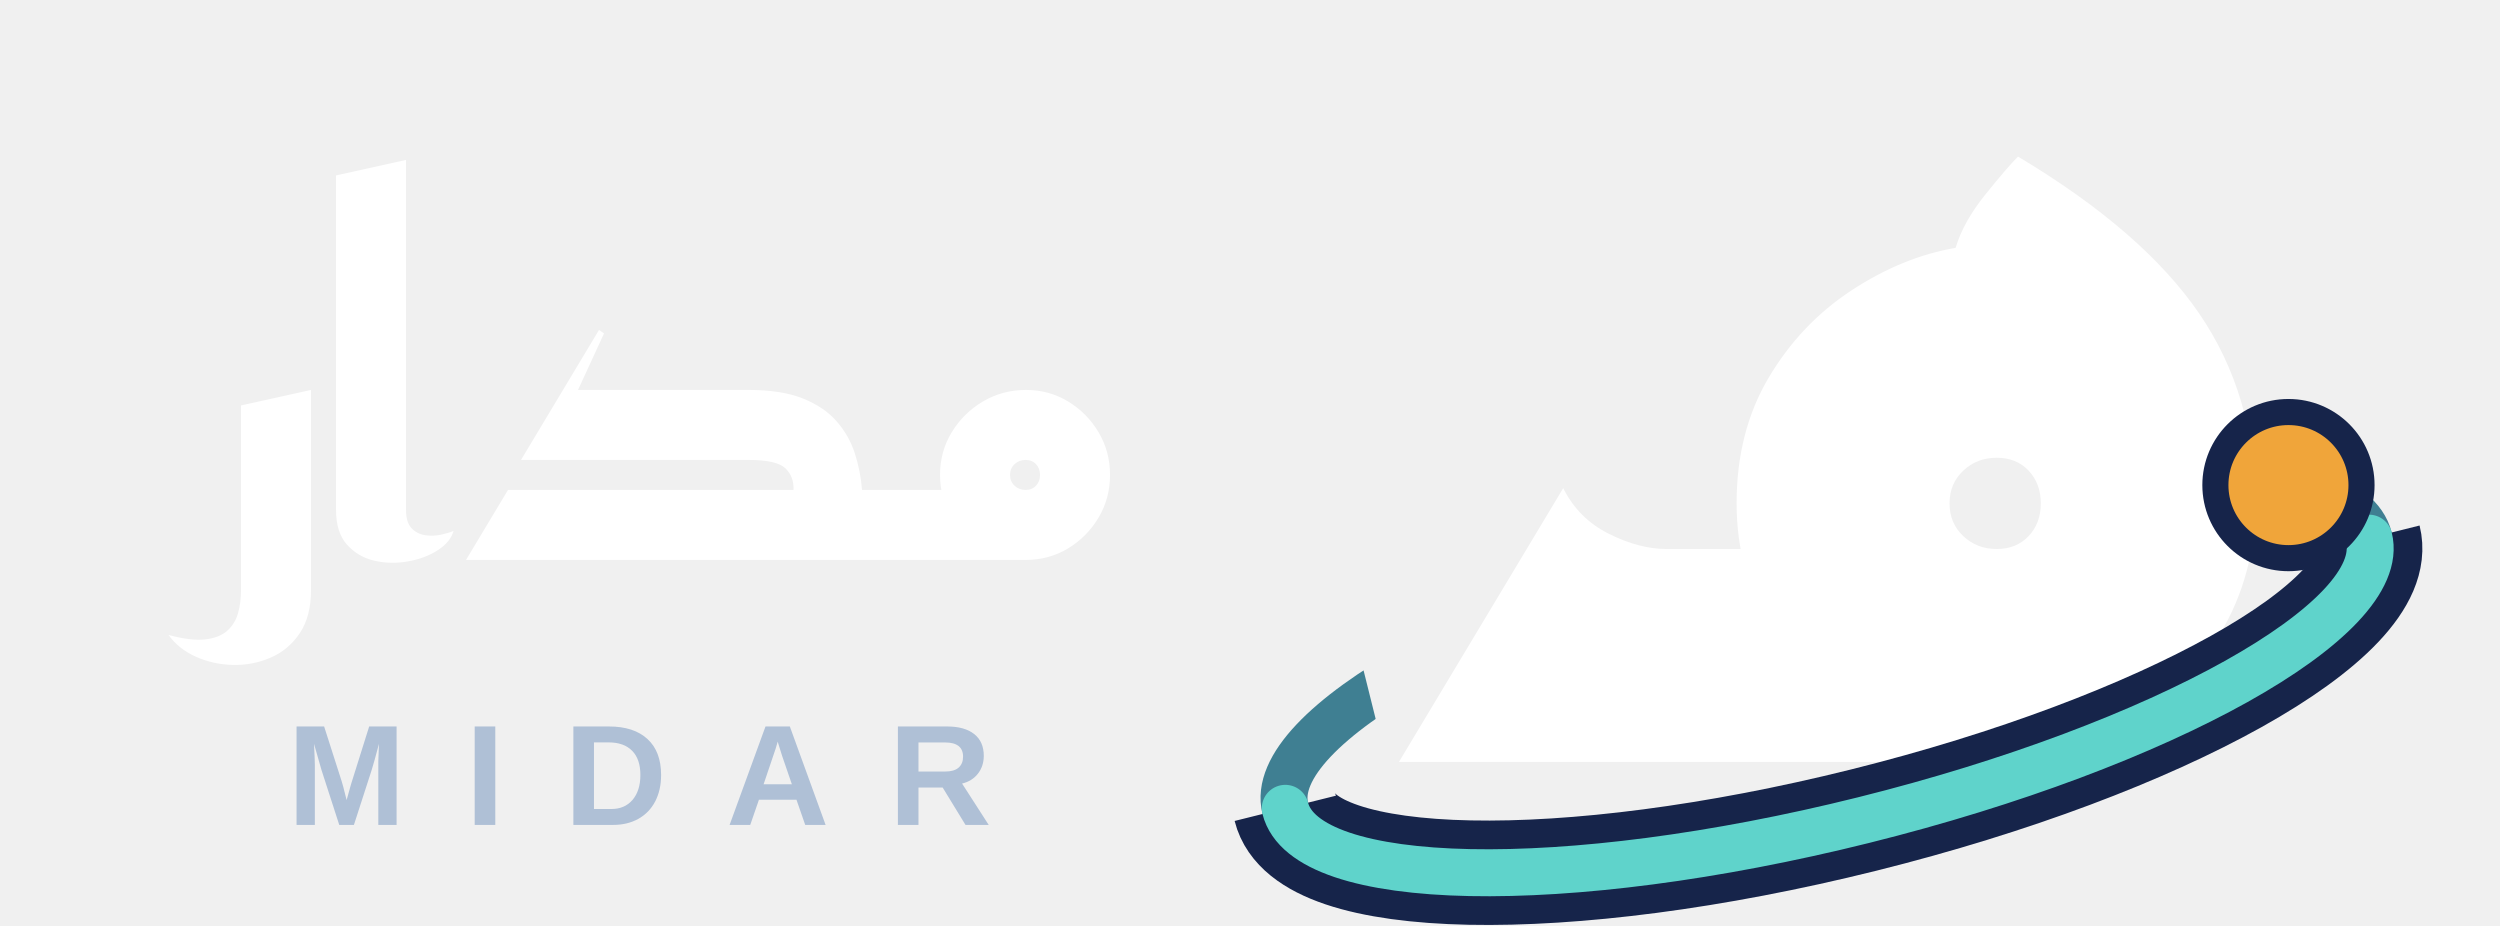
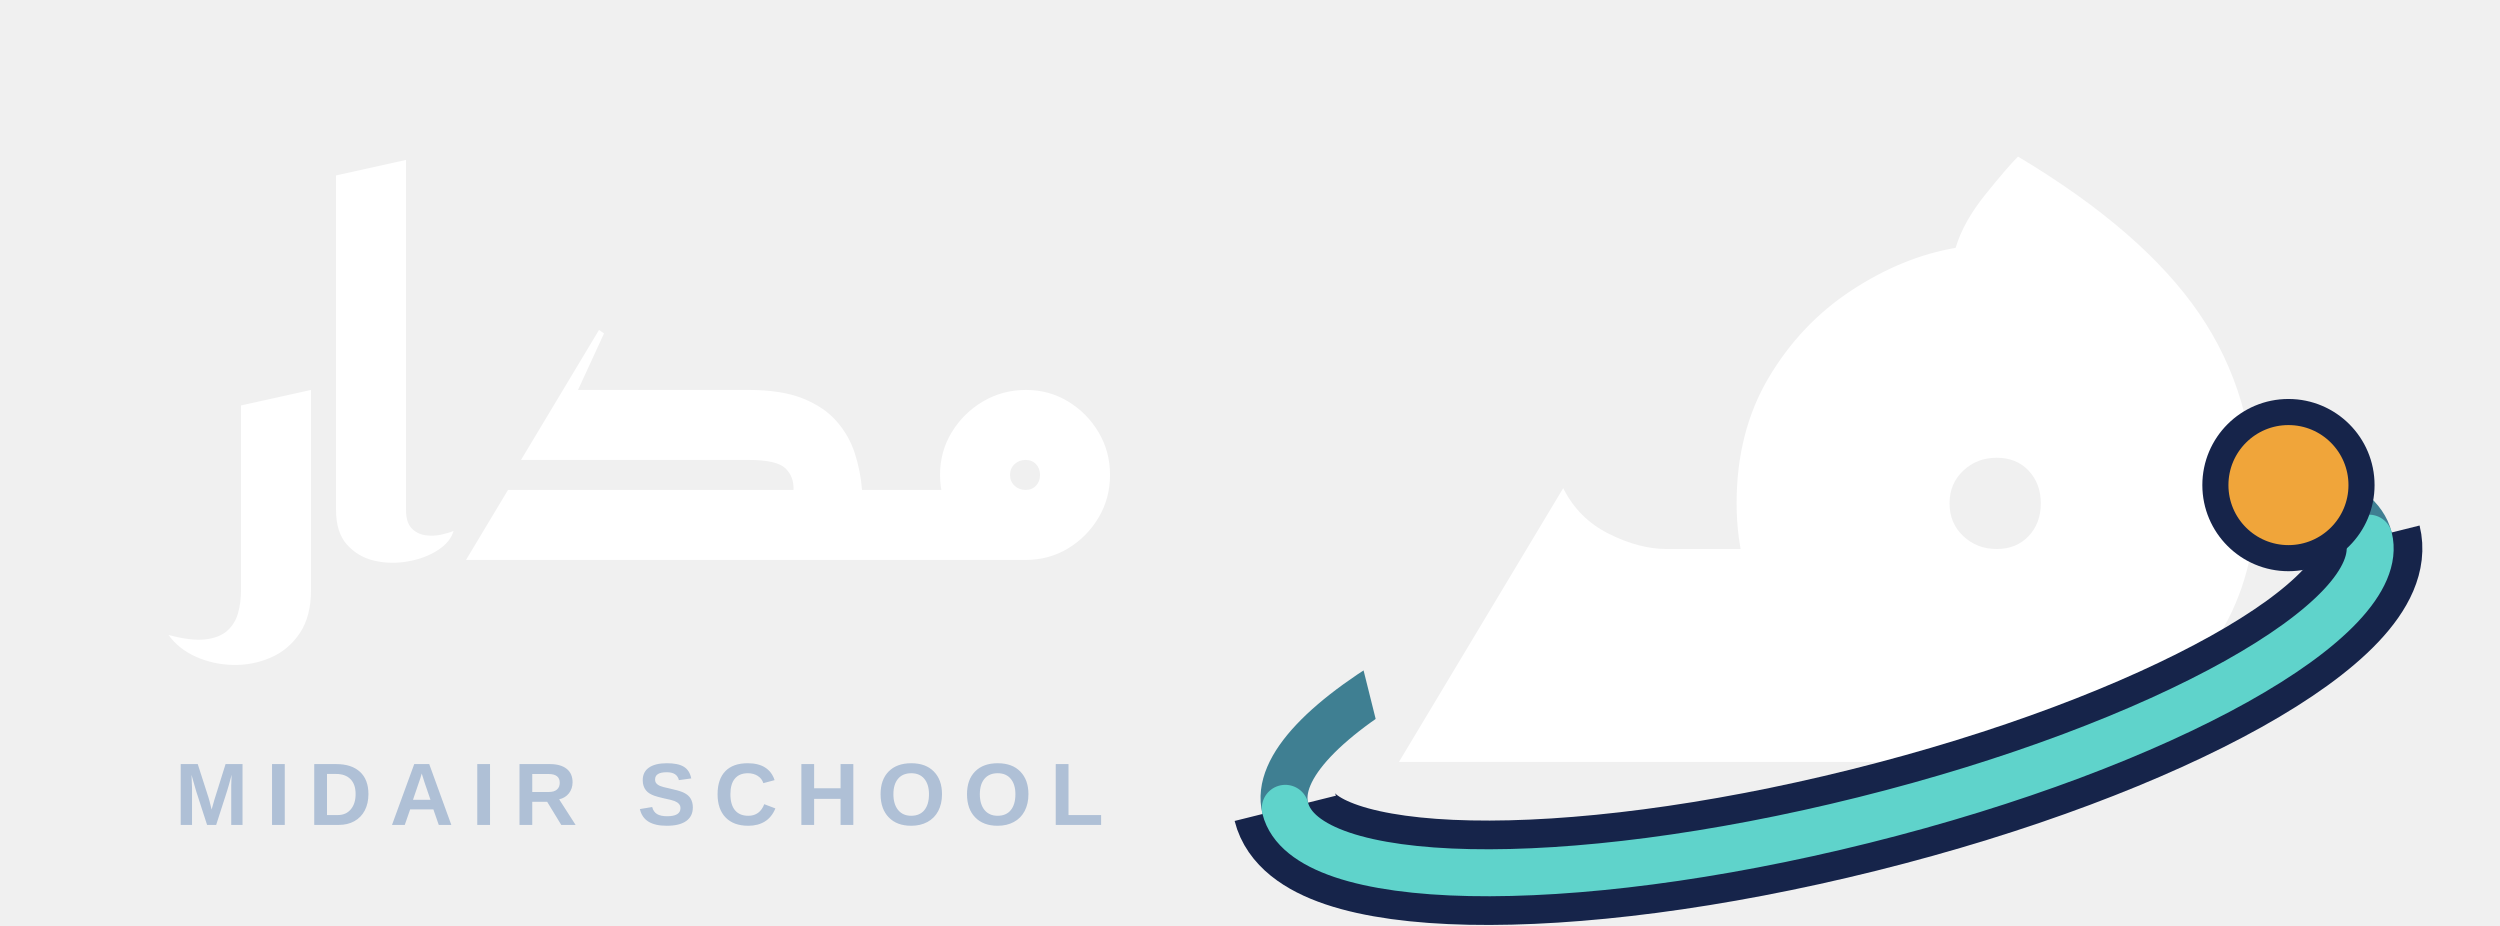
<svg xmlns="http://www.w3.org/2000/svg" viewBox="0 0 594 220">
  <g transform="translate(294 0) scale(.62) translate(-30 -60)">
    <mask id="m7">
      <rect x="-100" y="-100" width="800" height="800" fill="#fff" />
      <rect x="83.9" y="112.0" width="344.2" height="248" fill="#000" />
    </mask>
    <path d="M 42 318 A 214 58 0 0 1 470 318" fill="none" stroke="#3F7F92" stroke-width="18" stroke-linecap="round" transform="rotate(-14 256 318)" mask="url(#m7)" />
    <path d="M25 0 133 -180Q143 -160 163.0 -150.0Q183 -140 201 -140H358L418 0ZM418 0Q372 0 333.0 -23.0Q294 -46 270.5 -85.0Q247 -124 247 -170Q247 -217 268.0 -252.5Q289 -288 322.5 -310.0Q356 -332 391 -338Q396 -355 410.5 -373.0Q425 -391 432 -398Q514 -349 551.0 -295.0Q588 -241 588 -170Q588 -123 565.0 -84.5Q542 -46 503.5 -23.0Q465 0 418 0ZM418 -140Q431 -140 439.0 -148.5Q447 -157 447 -170Q447 -183 439.0 -191.5Q431 -200 418 -200Q405 -200 396.0 -191.5Q387 -183 387 -170Q387 -157 396.0 -148.5Q405 -140 418 -140Z" transform="translate(77.34 352.00) scale(0.5829)" fill="#FFFFFF" />
    <path d="M 470 318 A 214 58 0 0 1 42 318" fill="none" stroke="#16244A" stroke-width="40" transform="rotate(-14 256 318)" />
    <path d="M 470 318 A 214 58 0 0 1 42 318" fill="none" stroke="#5FD3CB" stroke-width="18" stroke-linecap="round" transform="rotate(-14 256 318)" />
    <circle cx="432.8" cy="245.9" r="28" fill="#F0A53A" stroke="#16244A" stroke-width="10" />
  </g>
  <g transform="translate(151.9 98)">
    <path d="M-85 150Q-41 162 -12.5 159.0Q16 156 32.0 142.0Q48 128 54.0 106.5Q60 85 60 60V-309L200 -340V60Q200 113 177.5 146.5Q155 180 119.0 195.5Q83 211 43.5 210.0Q4 209 -30.5 193.5Q-65 178 -85 150Z M485 -58Q479 -36 453.5 -19.5Q428 -3 393.5 3.0Q359 9 326.5 1.5Q294 -6 272.0 -30.5Q250 -55 250 -100V-769L390 -800V-100Q390 -75 401.0 -63.5Q412 -52 428.0 -49.5Q444 -47 460.0 -50.5Q476 -54 485 -58Z M510 0 594 -140H1165Q1166 -167 1148.5 -183.5Q1131 -200 1075 -200H620L776 -460L786 -453L734 -340H1075Q1141 -340 1183.5 -323.0Q1226 -306 1251.0 -277.5Q1276 -249 1287.5 -213.5Q1299 -178 1302 -140H1425V0Z M1385 0V-140H1585L1632 0ZM1629 0Q1583 0 1544.0 -23.0Q1505 -46 1481.5 -85.0Q1458 -124 1458 -170Q1458 -217 1481.5 -255.5Q1505 -294 1544.0 -317.0Q1583 -340 1630 -340Q1676 -340 1714.0 -317.0Q1752 -294 1775.0 -255.5Q1798 -217 1798 -170Q1798 -123 1775.0 -84.5Q1752 -46 1714.0 -23.0Q1676 0 1629 0ZM1629 -140Q1642 -140 1650.0 -148.5Q1658 -157 1658 -170Q1658 -183 1650.0 -191.5Q1642 -200 1629 -200Q1616 -200 1607.0 -191.5Q1598 -183 1598 -170Q1598 -157 1607.0 -148.5Q1616 -140 1629 -140Z" transform="translate(-101.76 35.04) scale(0.1188)" fill="#FFFFFF" />
  </g>
-   <text x="151.9" y="196" text-anchor="middle" font-family="Arial, Helvetica, sans-serif" font-size="34" font-weight="700" letter-spacing="14" fill="#AFC0D6">MIDAR</text>
+   <text x="151.9" y="196" text-anchor="middle" font-family="Arial, Helvetica, sans-serif" font-size="21" font-weight="700" letter-spacing="4.2" fill="#AFC0D6">MIDAIR SCHOOL</text>
</svg>
